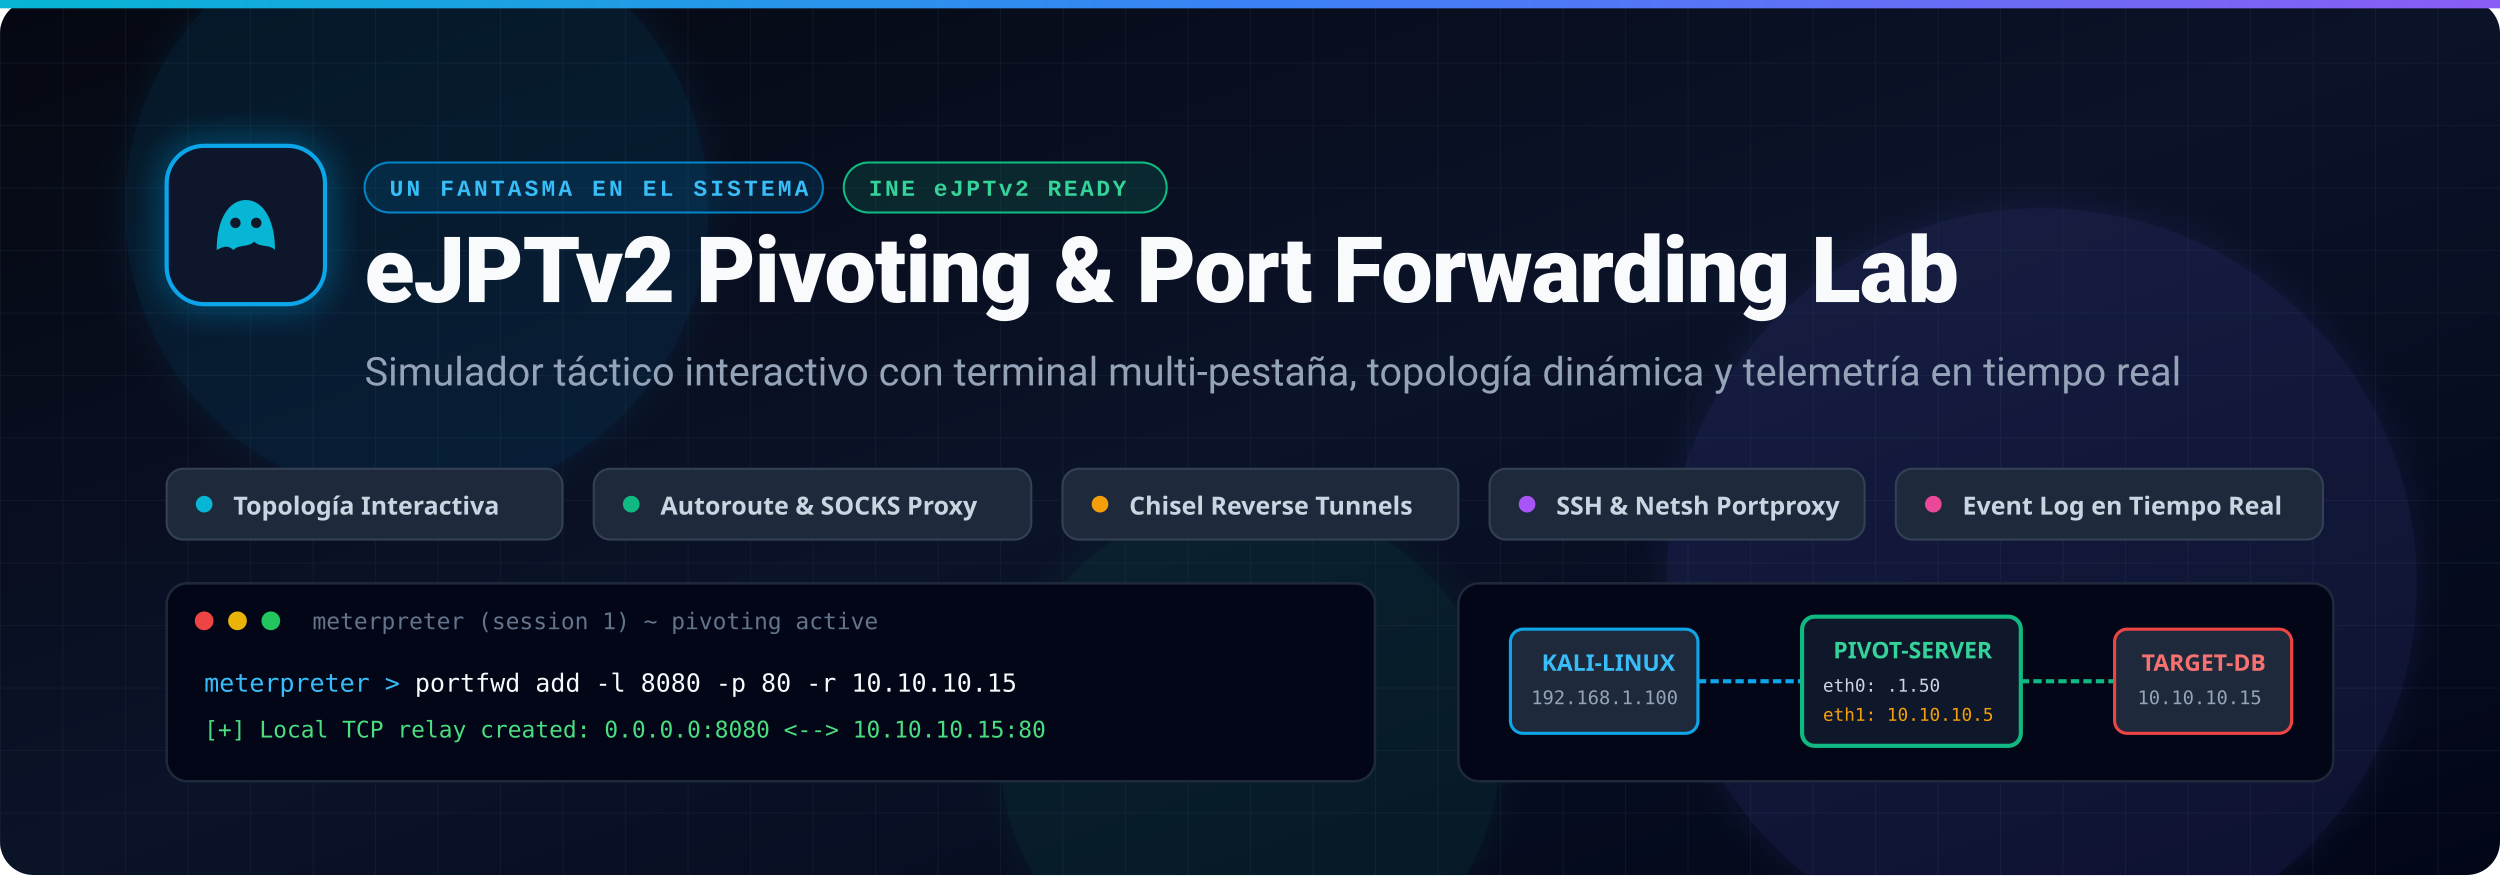
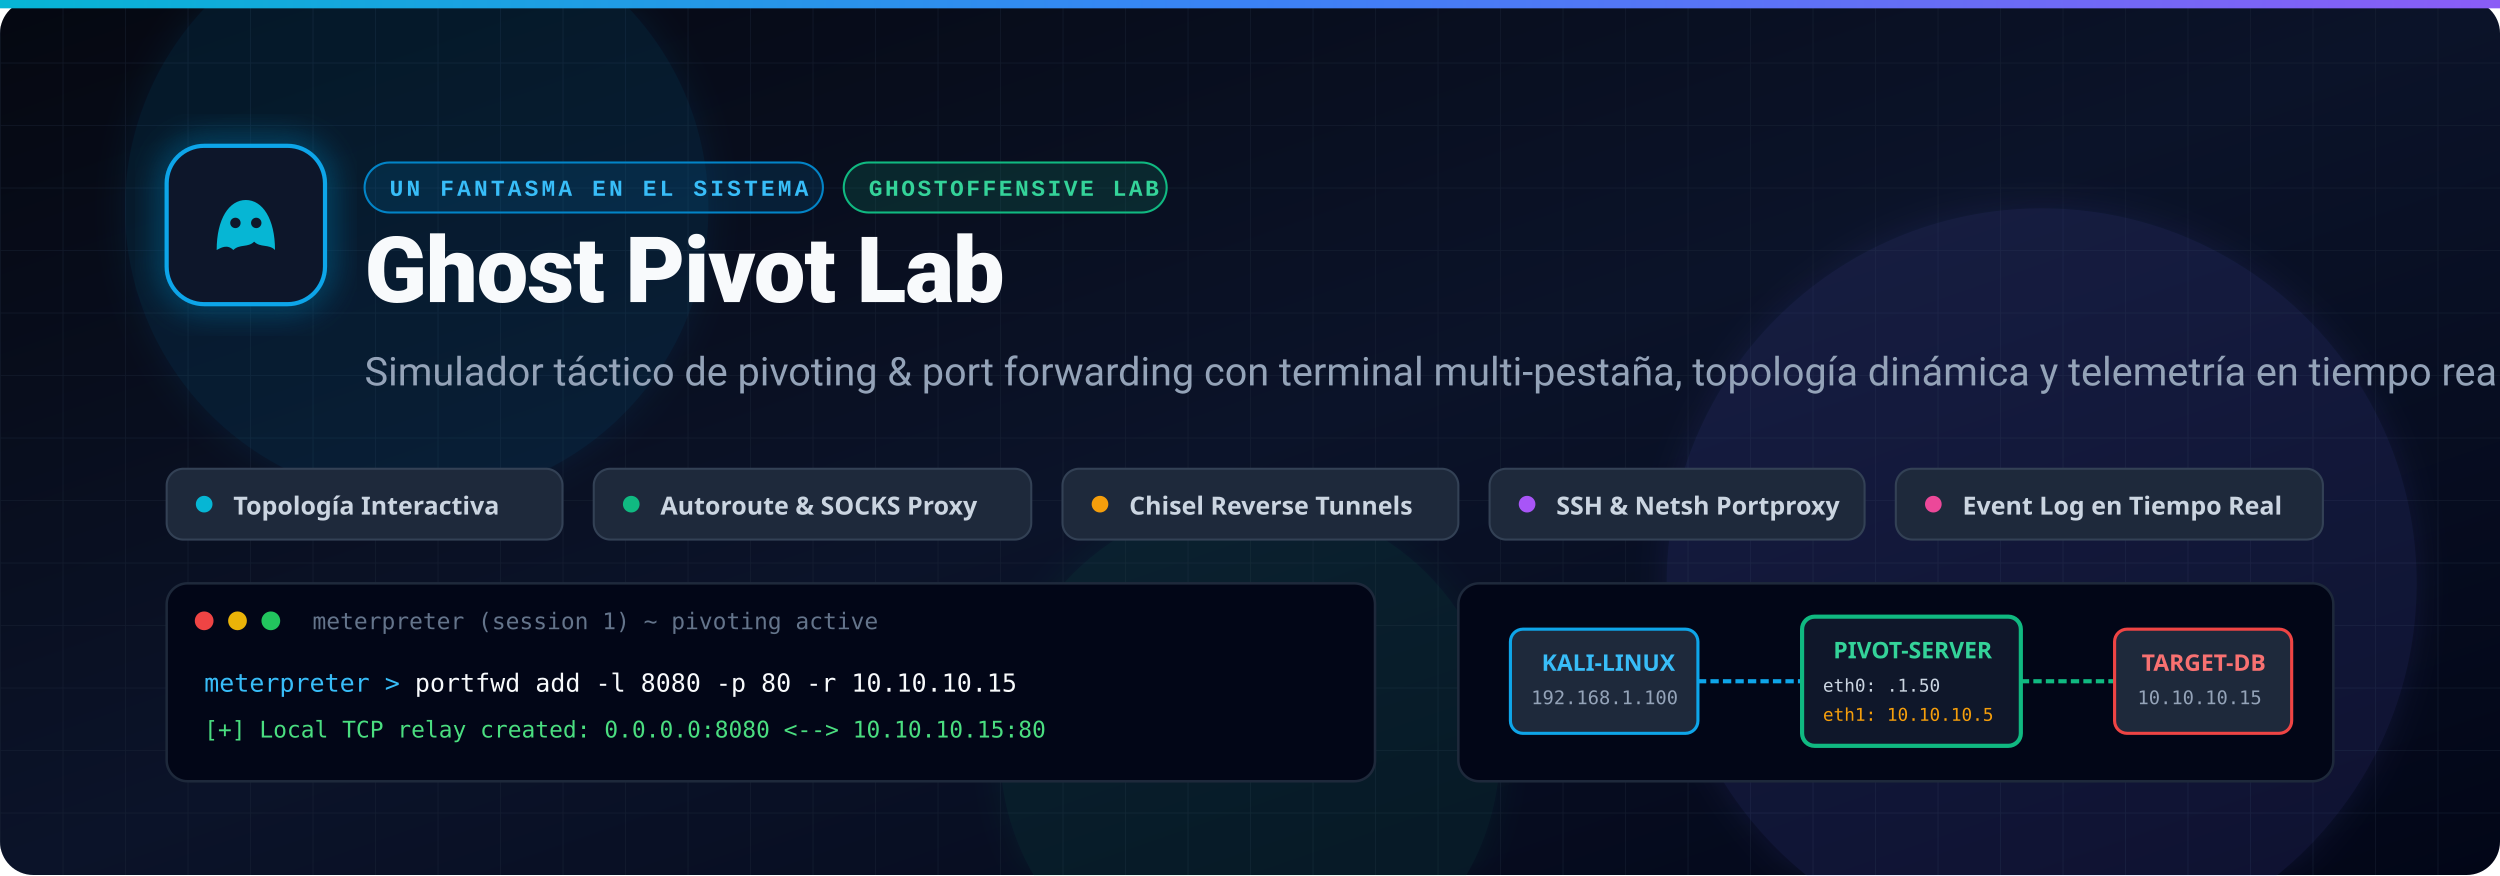
<svg xmlns="http://www.w3.org/2000/svg" viewBox="0 0 1200 420" width="1200" height="420" fill="none">
  <defs>
    <linearGradient id="bg-grad" x1="0%" y1="0%" x2="100%" y2="100%">
      <stop offset="0%" stop-color="#050811" />
      <stop offset="50%" stop-color="#0b1329" />
      <stop offset="100%" stop-color="#020617" />
    </linearGradient>
    <linearGradient id="cyan-glow" x1="0%" y1="0%" x2="100%" y2="0%">
      <stop offset="0%" stop-color="#06b6d4" />
      <stop offset="50%" stop-color="#3b82f6" />
      <stop offset="100%" stop-color="#8b5cf6" />
    </linearGradient>
    <linearGradient id="accent-green" x1="0%" y1="0%" x2="100%" y2="0%">
      <stop offset="0%" stop-color="#10b981" />
      <stop offset="100%" stop-color="#06b6d4" />
    </linearGradient>
    <filter id="glow" x="-20%" y="-20%" width="140%" height="140%">
      <feGaussianBlur stdDeviation="8" result="blur" />
      <feComposite in="SourceGraphic" in2="blur" operator="over" />
    </filter>
    <pattern id="grid" width="30" height="30" patternUnits="userSpaceOnUse">
      <path d="M 30 0 L 0 0 0 30" fill="none" stroke="#1e293b" stroke-width="0.8" stroke-opacity="0.45" />
    </pattern>
  </defs>
  <rect width="1200" height="420" fill="url(#bg-grad)" rx="16" />
  <rect width="1200" height="420" fill="url(#grid)" rx="16" />
  <circle cx="200" cy="100" r="140" fill="#0284c7" opacity="0.12" filter="url(#glow)" />
  <circle cx="980" cy="280" r="180" fill="#6366f1" opacity="0.12" filter="url(#glow)" />
  <circle cx="600" cy="360" r="120" fill="#10b981" opacity="0.08" filter="url(#glow)" />
  <rect x="0" y="0" width="1200" height="4" fill="url(#cyan-glow)" />
  <g transform="translate(80, 70)">
    <rect x="0" y="0" width="76" height="76" rx="18" fill="#0f172a" stroke="#0ea5e9" stroke-width="2" filter="url(#glow)" />
    <path d="M 24 50 C 24 35 30 26 38 26 C 46 26 52 35 52 50 C 49 47 45 49 42 46 C 39 49 35 47 32 50 C 29 47 26 49 24 50 Z" fill="#06b6d4" />
    <circle cx="33" cy="37" r="2.5" fill="#0f172a" />
    <circle cx="43" cy="37" r="2.5" fill="#0f172a" />
  </g>
  <g transform="translate(175, 78)">
    <rect x="0" y="0" width="220" height="24" rx="12" fill="#0284c7" fill-opacity="0.15" stroke="#0284c7" stroke-width="1" />
    <text x="12" y="16" font-family="'JetBrains Mono', 'Courier New', monospace" font-size="11" font-weight="700" fill="#38bdf8" letter-spacing="1.5">UN FANTASMA EN EL SISTEMA</text>
  </g>
  <g transform="translate(405, 78)">
    <rect x="0" y="0" width="155" height="24" rx="12" fill="#10b981" fill-opacity="0.15" stroke="#10b981" stroke-width="1" />
-     <text x="12" y="16" font-family="'JetBrains Mono', 'Courier New', monospace" font-size="11" font-weight="700" fill="#34d399" letter-spacing="1.2">INE eJPTv2 READY</text>
+     <text x="12" y="16" font-family="'JetBrains Mono', 'Courier New', monospace" font-size="11" font-weight="700" fill="#34d399" letter-spacing="1.2">GHOSTOFFENSIVE LAB</text>
  </g>
  <text x="175" y="145" font-family="system-ui, -apple-system, 'Segoe UI', Roboto, sans-serif" font-size="44" font-weight="800" fill="#f8fafc" letter-spacing="-0.5">
-     eJPTv2 Pivoting &amp; Port Forwarding Lab
+     Ghost Pivot Lab
  </text>
  <text x="175" y="185" font-family="system-ui, -apple-system, 'Segoe UI', Roboto, sans-serif" font-size="19" font-weight="400" fill="#94a3b8">
-     Simulador táctico interactivo con terminal multi-pestaña, topología dinámica y telemetría en tiempo real
+     Simulador táctico de pivoting &amp; port forwarding con terminal multi-pestaña, topología dinámica y telemetría en tiempo real
  </text>
  <g transform="translate(80, 225)">
    <g transform="translate(0, 0)">
      <rect width="190" height="34" rx="8" fill="#1e293b" stroke="#334155" stroke-width="1" />
      <circle cx="18" cy="17" r="4" fill="#06b6d4" />
      <text x="32" y="22" font-family="system-ui, sans-serif" font-size="12" font-weight="600" fill="#cbd5e1">Topología Interactiva</text>
    </g>
    <g transform="translate(205, 0)">
      <rect width="210" height="34" rx="8" fill="#1e293b" stroke="#334155" stroke-width="1" />
      <circle cx="18" cy="17" r="4" fill="#10b981" />
      <text x="32" y="22" font-family="system-ui, sans-serif" font-size="12" font-weight="600" fill="#cbd5e1">Autoroute &amp; SOCKS Proxy</text>
    </g>
    <g transform="translate(430, 0)">
      <rect width="190" height="34" rx="8" fill="#1e293b" stroke="#334155" stroke-width="1" />
      <circle cx="18" cy="17" r="4" fill="#f59e0b" />
      <text x="32" y="22" font-family="system-ui, sans-serif" font-size="12" font-weight="600" fill="#cbd5e1">Chisel Reverse Tunnels</text>
    </g>
    <g transform="translate(635, 0)">
      <rect width="180" height="34" rx="8" fill="#1e293b" stroke="#334155" stroke-width="1" />
      <circle cx="18" cy="17" r="4" fill="#a855f7" />
      <text x="32" y="22" font-family="system-ui, sans-serif" font-size="12" font-weight="600" fill="#cbd5e1">SSH &amp; Netsh Portproxy</text>
    </g>
    <g transform="translate(830, 0)">
      <rect width="205" height="34" rx="8" fill="#1e293b" stroke="#334155" stroke-width="1" />
      <circle cx="18" cy="17" r="4" fill="#ec4899" />
      <text x="32" y="22" font-family="system-ui, sans-serif" font-size="12" font-weight="600" fill="#cbd5e1">Event Log en Tiempo Real</text>
    </g>
  </g>
  <g transform="translate(80, 280)">
    <rect width="580" height="95" rx="10" fill="#020617" stroke="#1e293b" stroke-width="1.2" />
    <circle cx="18" cy="18" r="4.5" fill="#ef4444" />
    <circle cx="34" cy="18" r="4.5" fill="#eab308" />
    <circle cx="50" cy="18" r="4.5" fill="#22c55e" />
    <text x="70" y="22" font-family="'JetBrains Mono', monospace" font-size="11" fill="#64748b">meterpreter (session 1) ~ pivoting active</text>
    <text x="18" y="52" font-family="'JetBrains Mono', monospace" font-size="12" fill="#38bdf8">meterpreter &gt; <tspan fill="#f8fafc">portfwd add -l 8080 -p 80 -r 10.10.10.15</tspan>
    </text>
    <text x="18" y="74" font-family="'JetBrains Mono', monospace" font-size="11" fill="#4ade80">[+] Local TCP relay created: 0.0.0.0:8080 &lt;--&gt; 10.10.10.15:80</text>
  </g>
  <g transform="translate(700, 280)">
    <rect width="420" height="95" rx="10" fill="#020617" stroke="#1e293b" stroke-width="1.2" />
    <rect x="25" y="22" width="90" height="50" rx="6" fill="#1e293b" stroke="#0ea5e9" stroke-width="1.5" />
    <text x="40" y="42" font-family="system-ui, sans-serif" font-size="11" font-weight="700" fill="#38bdf8">KALI-LINUX</text>
    <text x="35" y="58" font-family="'JetBrains Mono', monospace" font-size="9" fill="#94a3b8">192.168.1.100</text>
    <line x1="115" y1="47" x2="165" y2="47" stroke="#0ea5e9" stroke-width="2" stroke-dasharray="4 2" />
    <rect x="165" y="16" width="105" height="62" rx="6" fill="#0f172a" stroke="#10b981" stroke-width="2" />
    <text x="180" y="36" font-family="system-ui, sans-serif" font-size="11" font-weight="700" fill="#34d399">PIVOT-SERVER</text>
    <text x="175" y="52" font-family="'JetBrains Mono', monospace" font-size="8.5" fill="#cbd5e1">eth0: .1.50</text>
    <text x="175" y="66" font-family="'JetBrains Mono', monospace" font-size="8.5" fill="#f59e0b">eth1: 10.10.10.5</text>
    <line x1="270" y1="47" x2="315" y2="47" stroke="#10b981" stroke-width="2" stroke-dasharray="4 2" />
    <rect x="315" y="22" width="85" height="50" rx="6" fill="#1e293b" stroke="#ef4444" stroke-width="1.5" />
    <text x="328" y="42" font-family="system-ui, sans-serif" font-size="11" font-weight="700" fill="#f87171">TARGET-DB</text>
    <text x="326" y="58" font-family="'JetBrains Mono', monospace" font-size="9" fill="#94a3b8">10.10.10.15</text>
  </g>
</svg>
